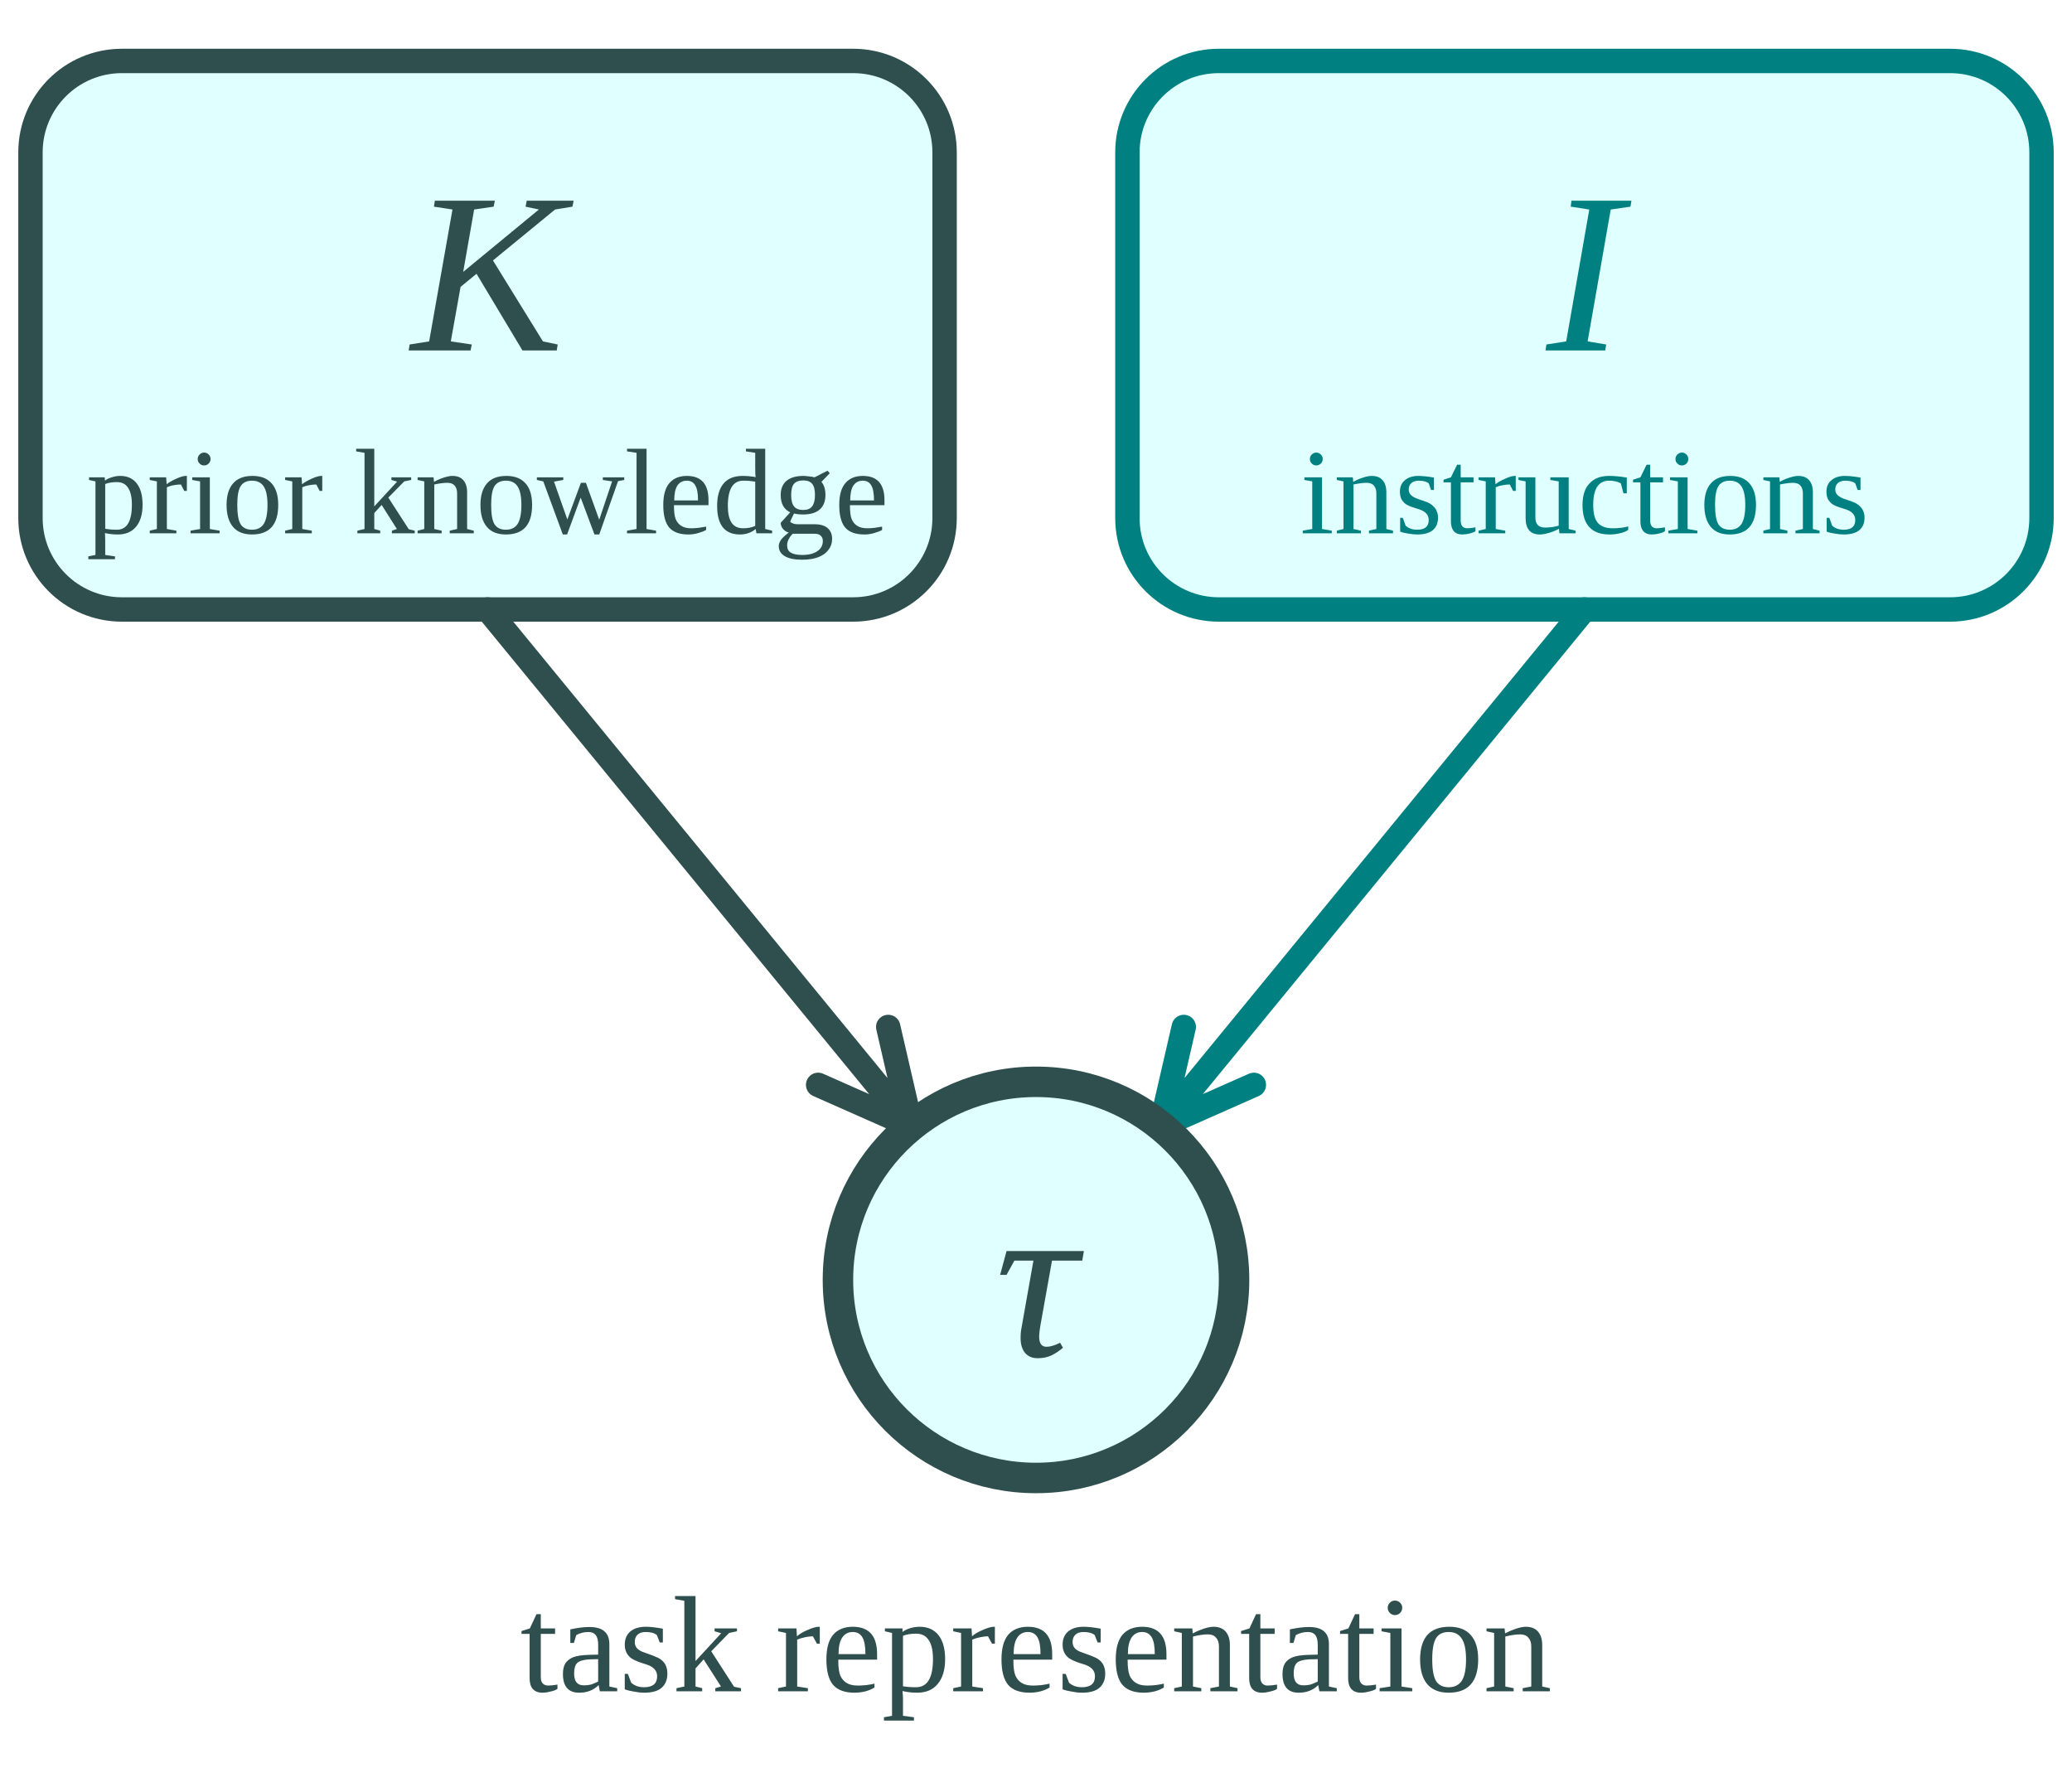
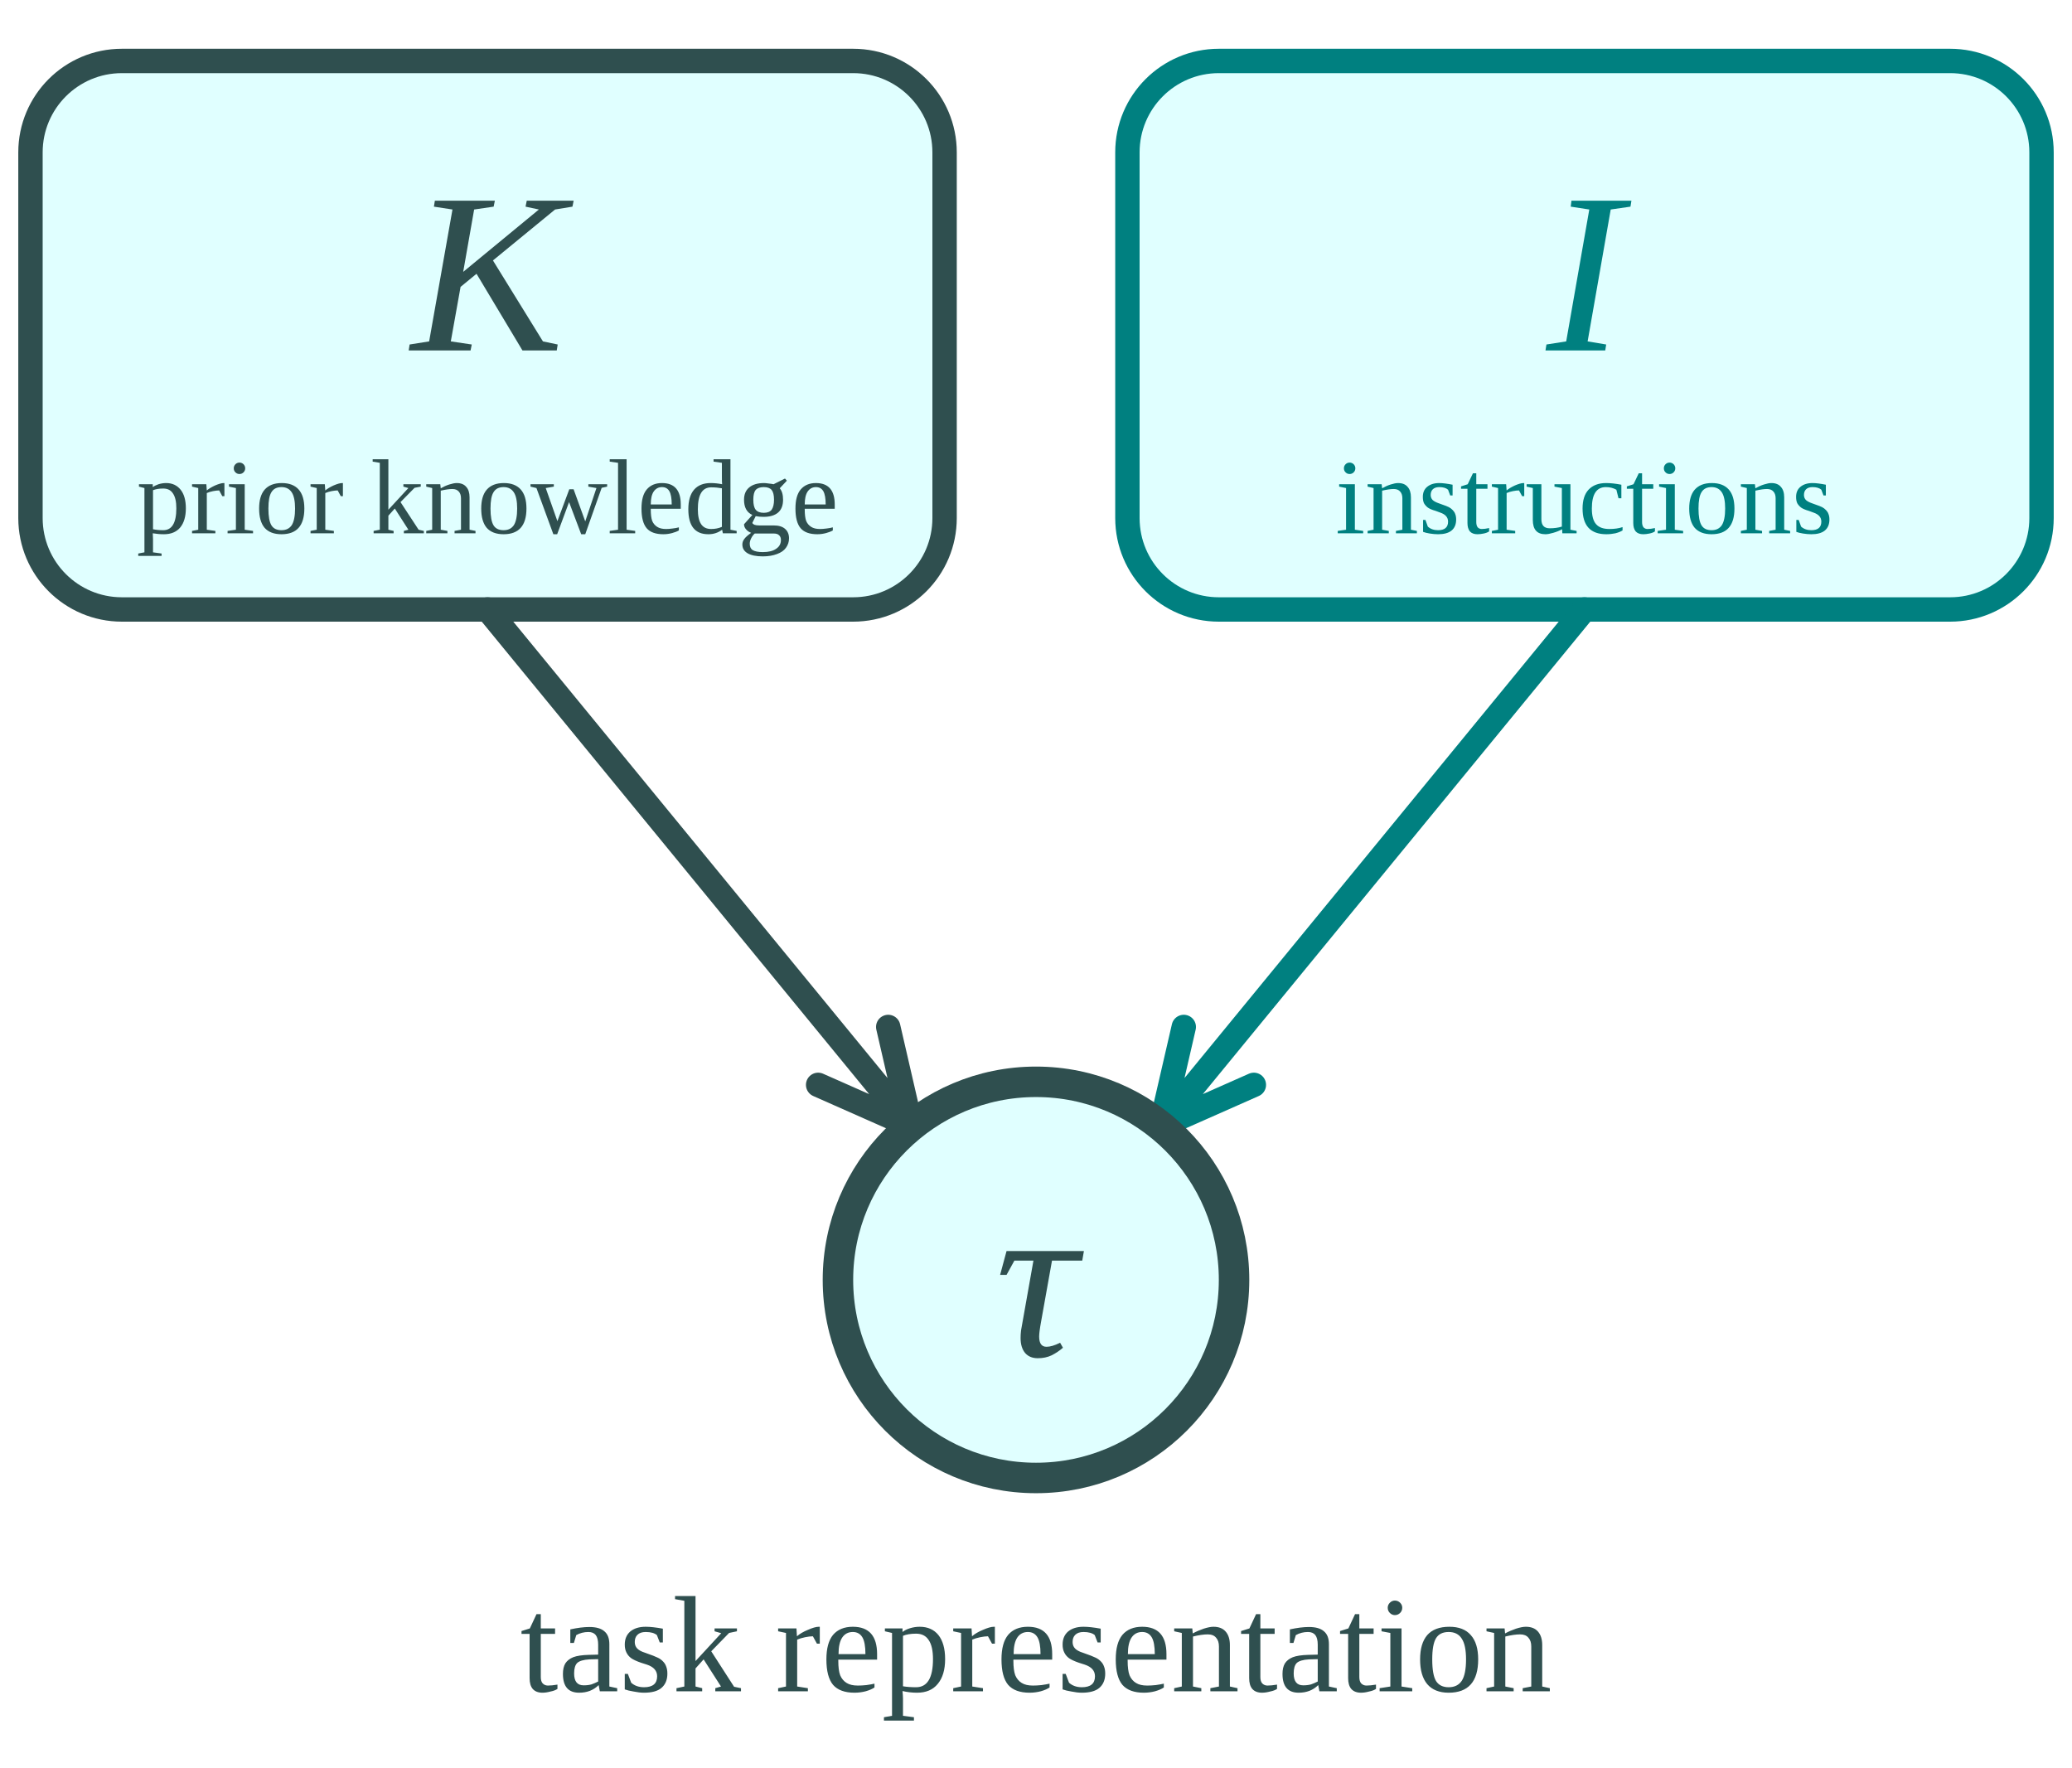
<svg xmlns="http://www.w3.org/2000/svg" width="136" height="116" viewBox="0 0 136 116" role="img" aria-label="Task representation inferred from prior knowledge and task instructions">
  <g fill="none" stroke-linecap="round" stroke-linejoin="round" stroke-width="2">
    <rect x="2" y="4" width="60" height="36" rx="6" fill="#e0ffff" stroke="#2f4f4f" stroke-width="1.6" />
    <rect x="74" y="4" width="60" height="36" rx="6" fill="#e0ffff" stroke="#008080" stroke-width="1.6" />
    <g stroke="none" text-anchor="middle">
      <text x="32" y="23" font-size="15" font-style="italic" fill="#2f4f4f">K</text>
-       <text x="32" y="35" font-size="8" fill="#2f4f4f">prior knowledge</text>
+       <text x="32" y="35" font-size="7" fill="#2f4f4f">prior knowledge</text>
      <text x="104" y="23" font-size="15" font-style="italic" fill="#008080">I</text>
-       <text x="104" y="35" font-size="8" fill="#008080">instructions</text>
+       <text x="104" y="35" font-size="7" fill="#008080">instructions</text>
    </g>
    <path stroke="#2f4f4f" stroke-width="1.6" d="M32 40 L59.8 73.9 M58.3 67.4 L59.8 73.9 L53.7 71.2" />
    <path stroke="#008080" stroke-width="1.6" d="M104 40 L76.2 73.9 M82.3 71.2 L76.2 73.9 L77.7 67.4" />
    <circle cx="68" cy="84" r="13" fill="#e0ffff" stroke="#2f4f4f" stroke-width="2" />
    <text x="68" y="89" font-size="15" font-style="italic" fill="#2f4f4f" stroke="none" text-anchor="middle">τ</text>
    <text x="68" y="111" font-size="9" fill="#2f4f4f" stroke="none" text-anchor="middle">task representation</text>
  </g>
</svg>
